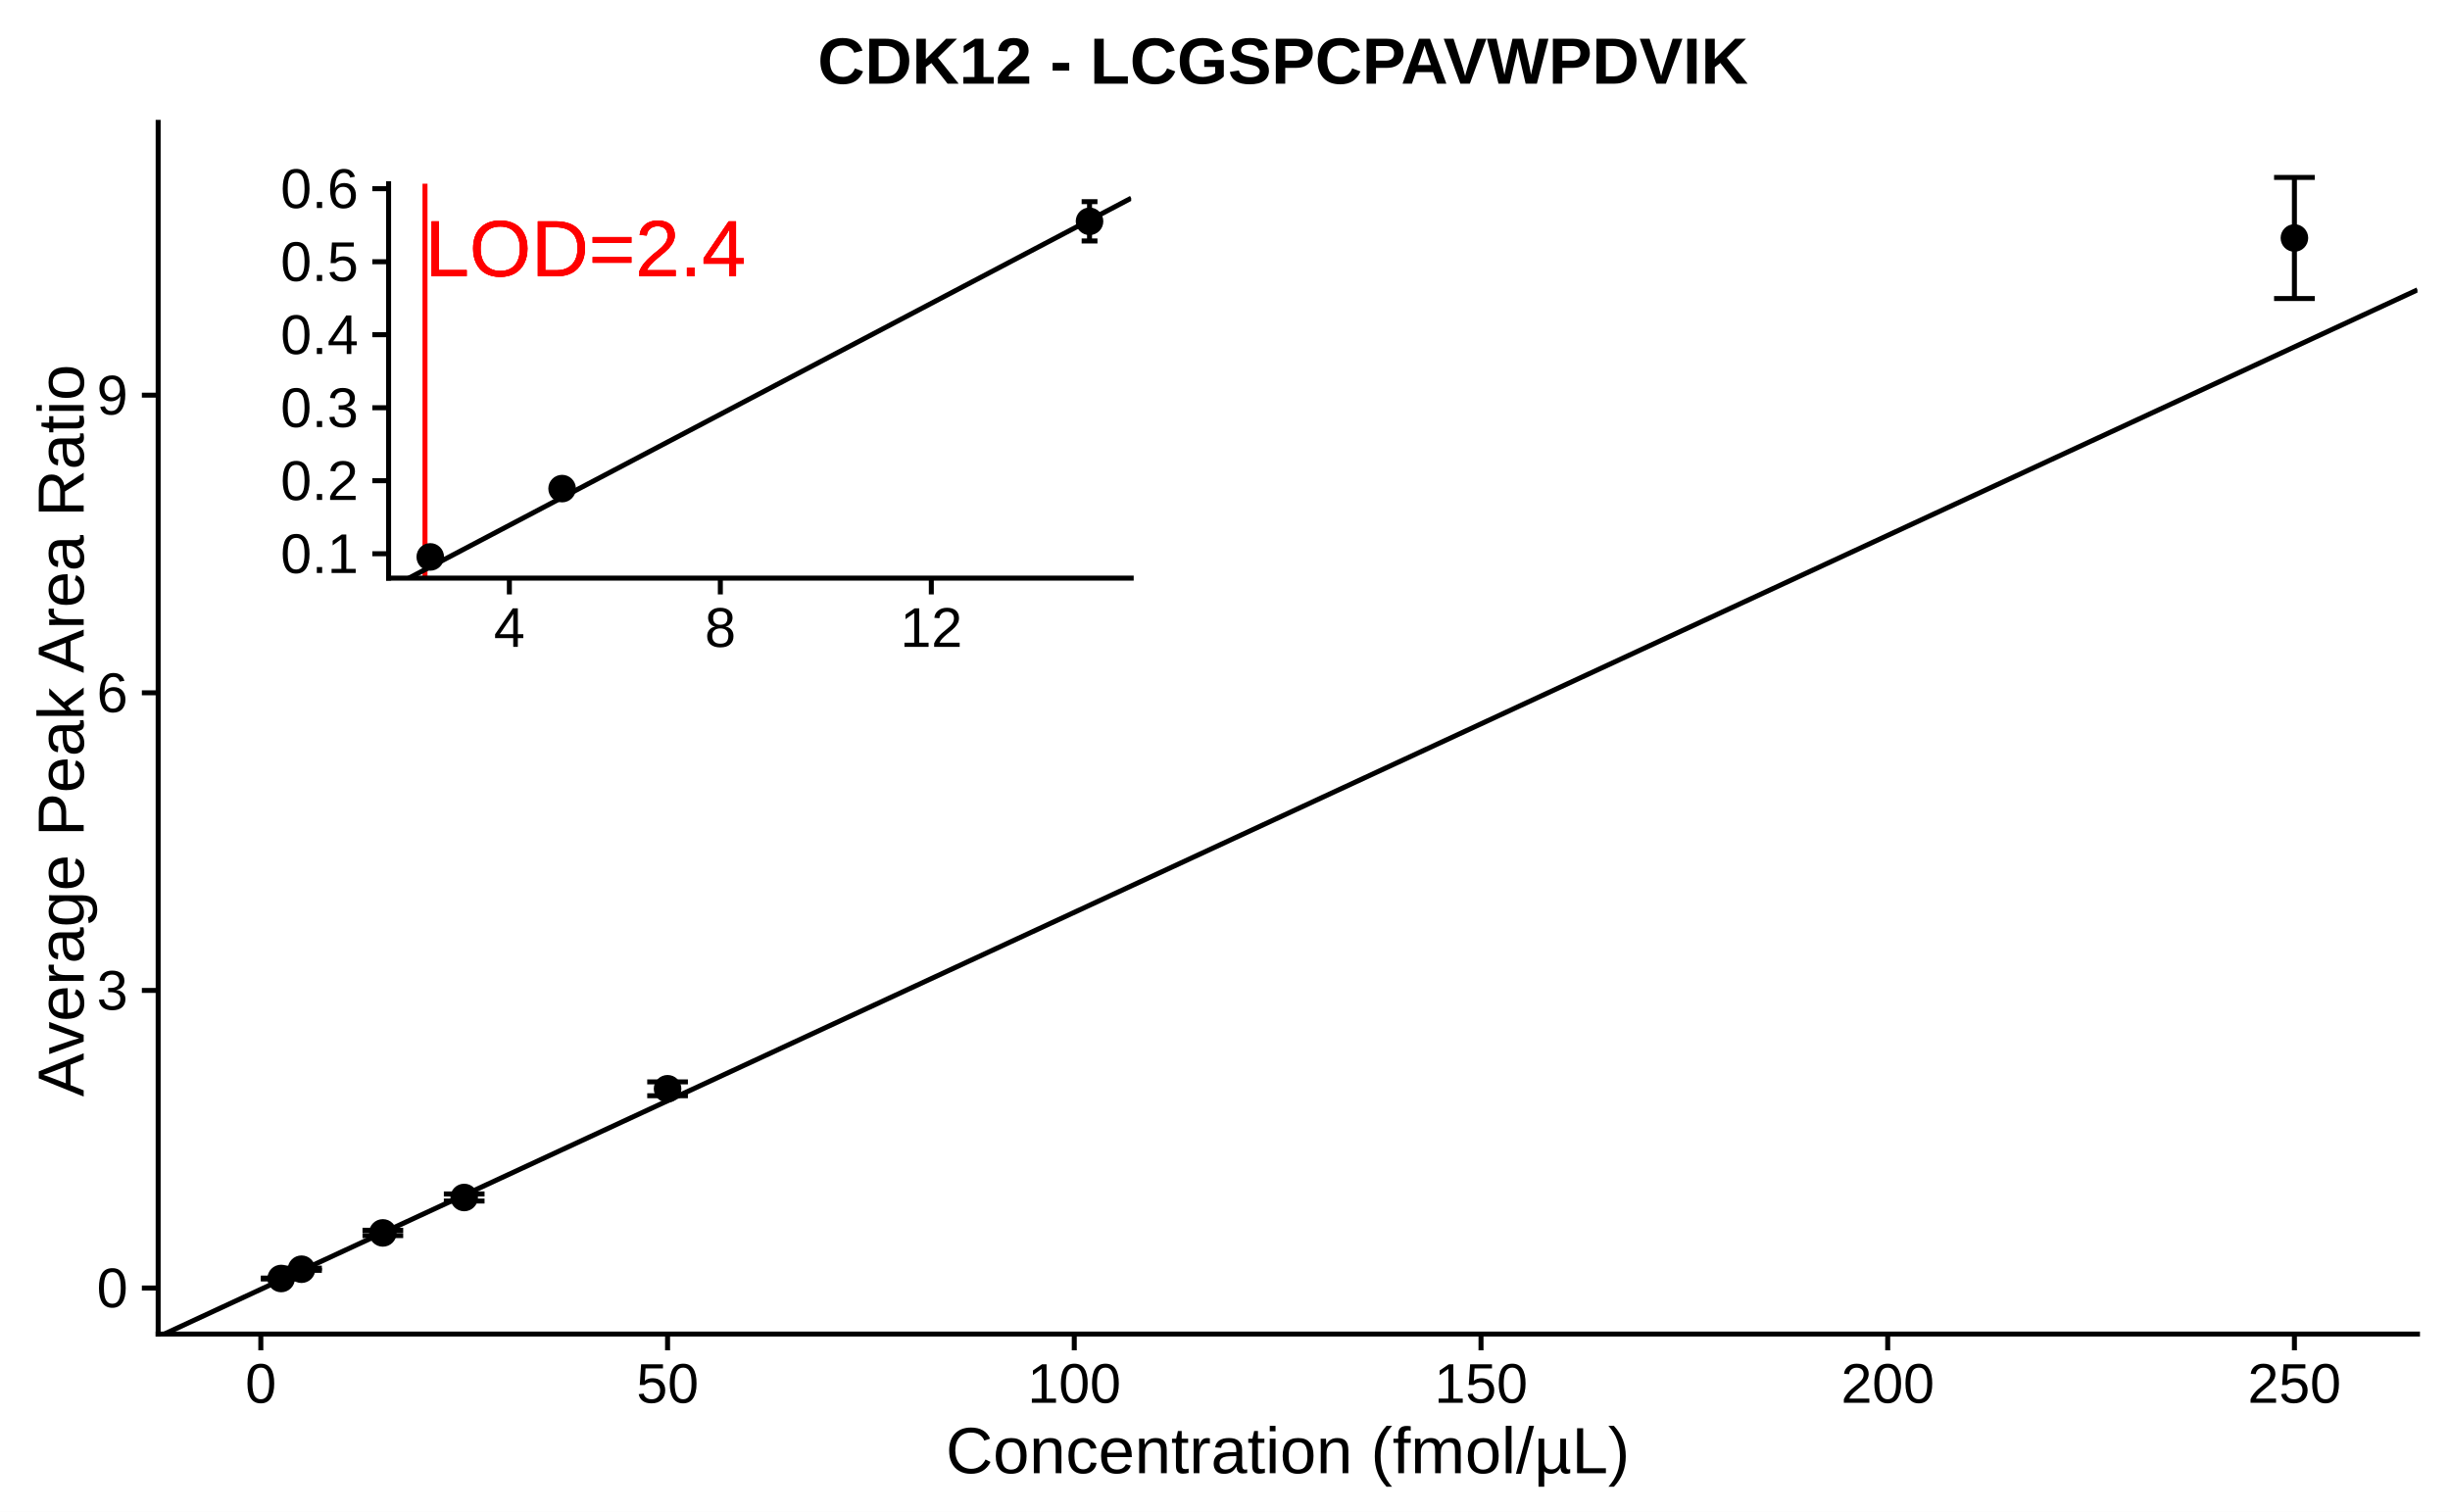
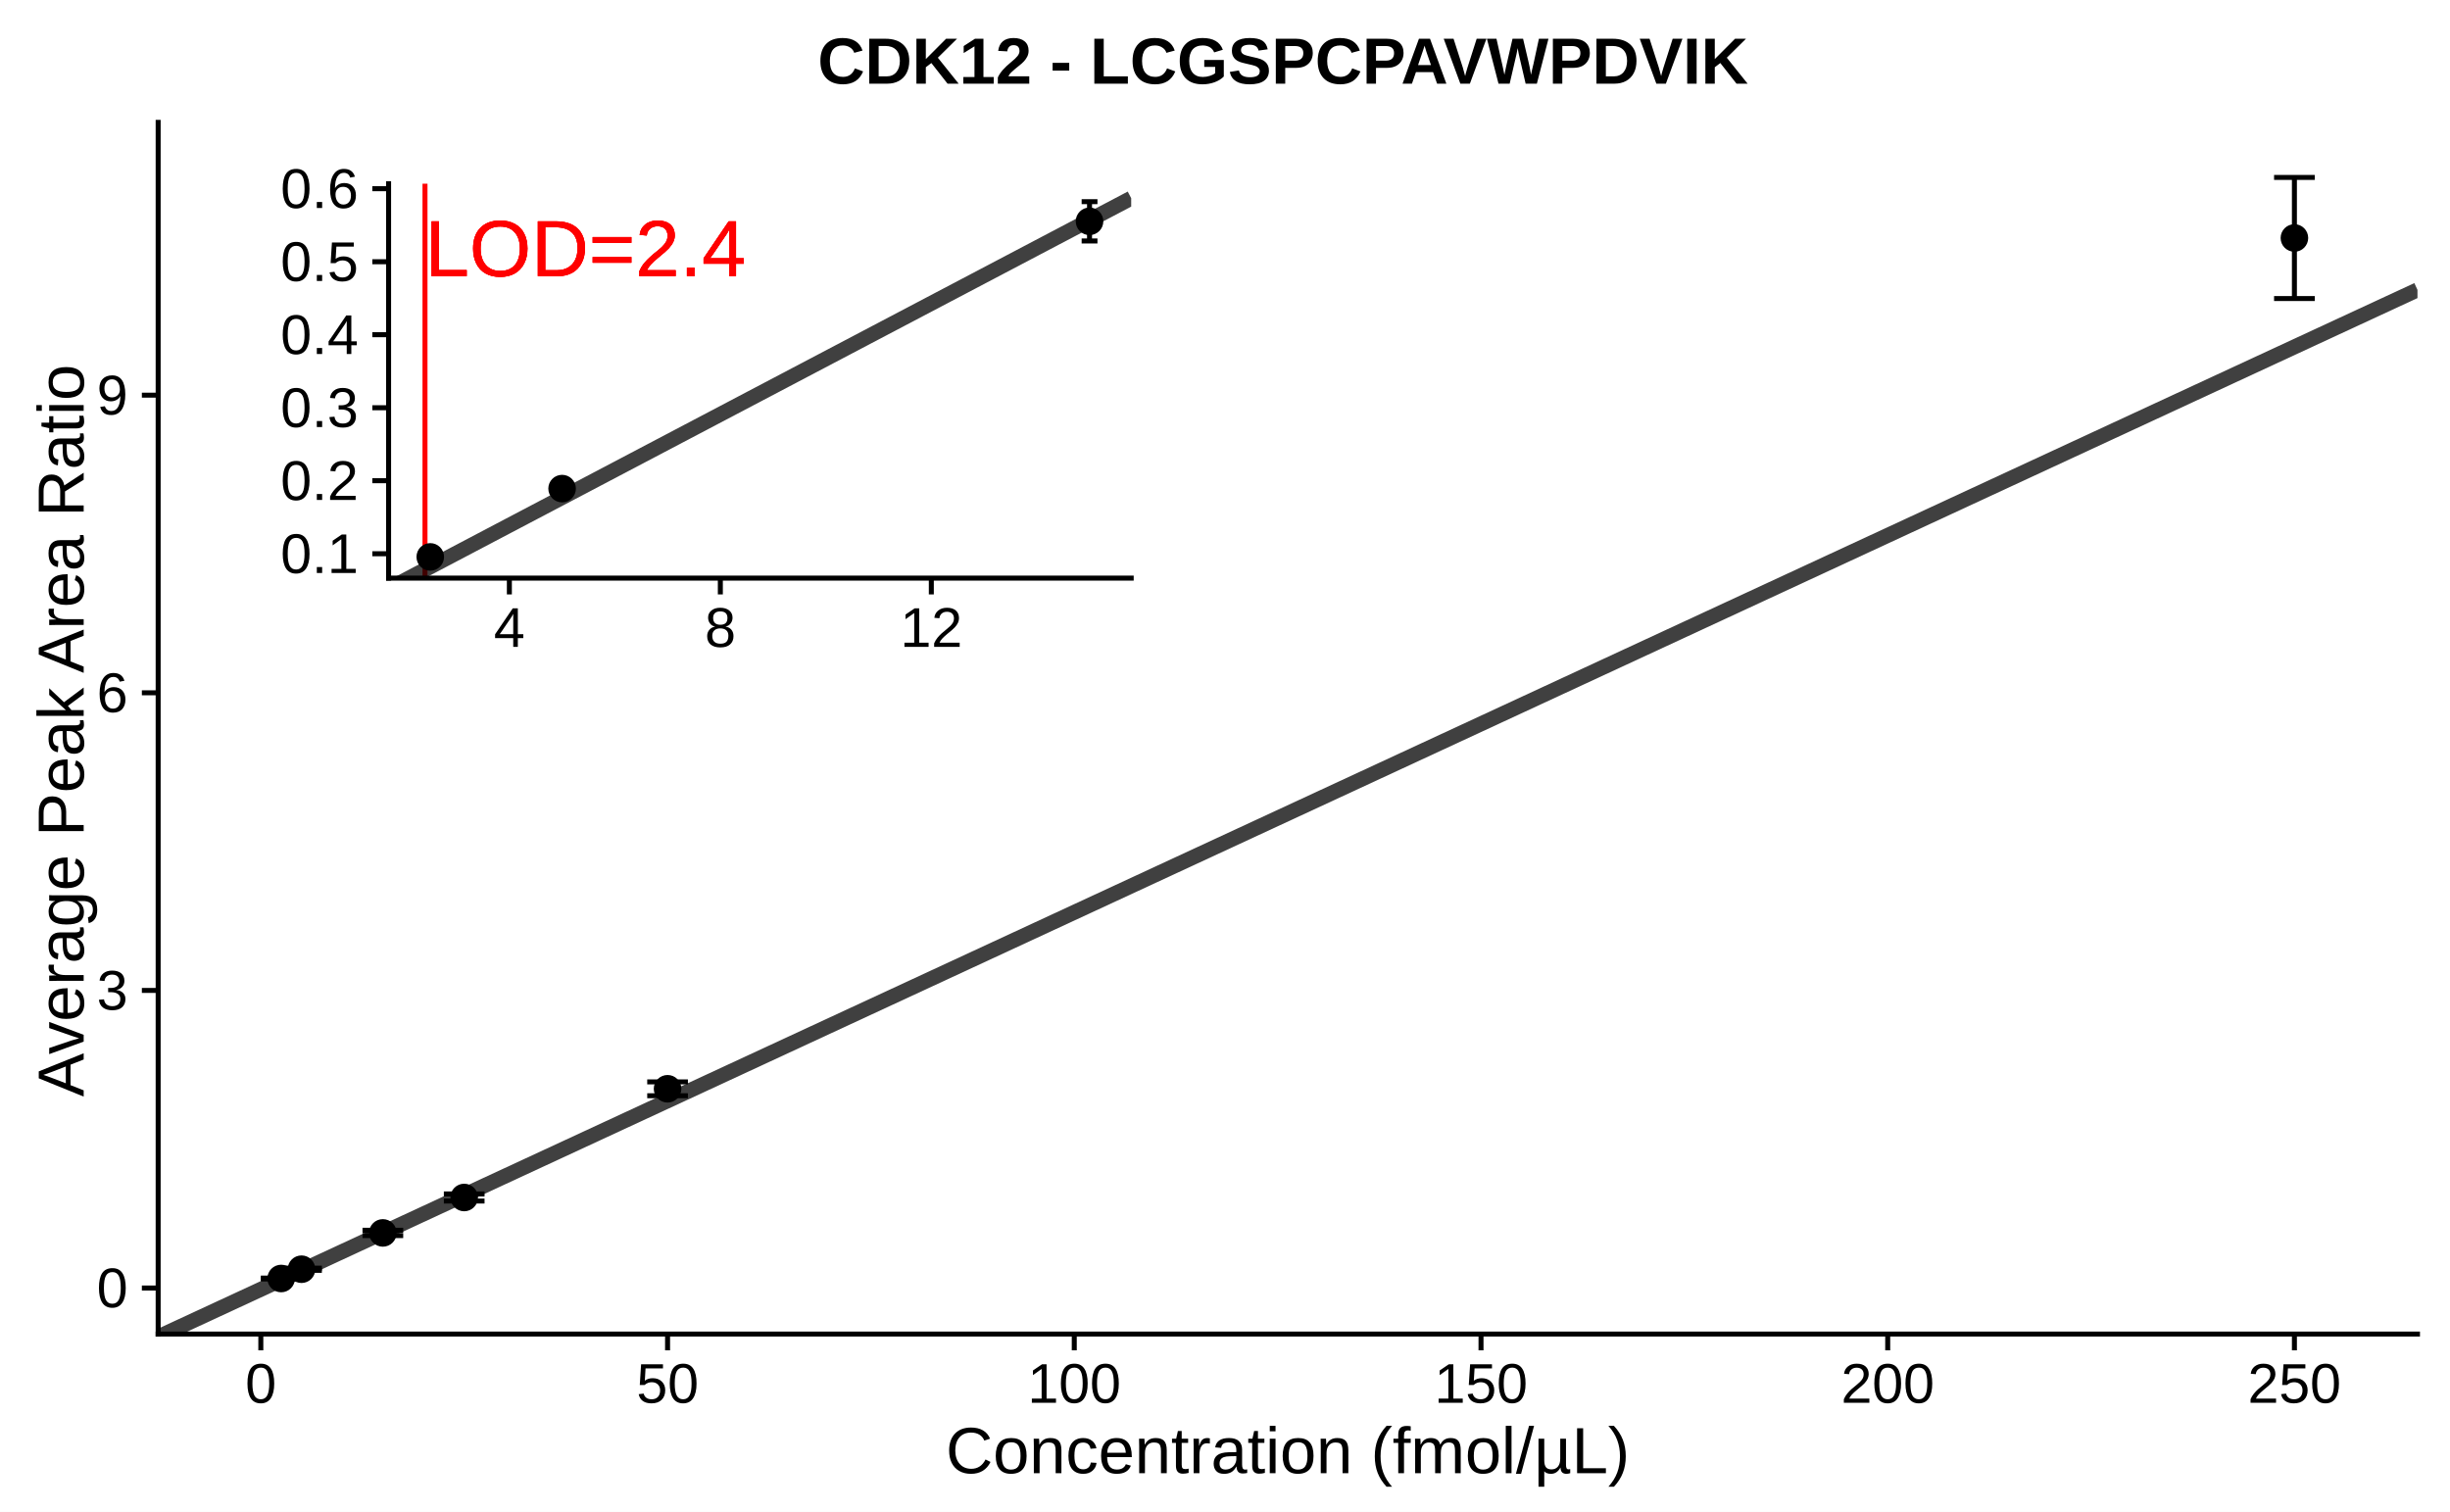
<svg xmlns="http://www.w3.org/2000/svg" viewBox="0 0 525.00 324.00">
  <defs>
    <style type="text/css">
    line, polyline, path, rect, circle {
      fill: none;
      stroke: #000000;
      stroke-linecap: round;
      stroke-linejoin: round;
      stroke-miterlimit: 10.00;
    }
  </style>
  </defs>
  <rect width="100%" height="100%" style="stroke: none; fill: #FFFFFF;" />
  <defs>
    <clipPath id="cpMzMuODg4fDUxOC4wMjZ8Mjg1Ljg5fDI2LjIxOTU=">
      <rect x="33.89" y="26.22" width="484.14" height="259.67" />
    </clipPath>
  </defs>
  <circle cx="60.25" cy="273.99" r="1.95pt" style="stroke-width: 0.71; fill: #000000;" clip-path="url(#cpMzMuODg4fDUxOC4wMjZ8Mjg1Ljg5fDI2LjIxOTU=)" />
  <circle cx="64.61" cy="272.00" r="1.95pt" style="stroke-width: 0.71; fill: #000000;" clip-path="url(#cpMzMuODg4fDUxOC4wMjZ8Mjg1Ljg5fDI2LjIxOTU=)" />
  <circle cx="82.04" cy="264.22" r="1.95pt" style="stroke-width: 0.71; fill: #000000;" clip-path="url(#cpMzMuODg4fDUxOC4wMjZ8Mjg1Ljg5fDI2LjIxOTU=)" />
  <circle cx="99.47" cy="256.63" r="1.95pt" style="stroke-width: 0.71; fill: #000000;" clip-path="url(#cpMzMuODg4fDUxOC4wMjZ8Mjg1Ljg5fDI2LjIxOTU=)" />
  <circle cx="143.05" cy="233.33" r="1.95pt" style="stroke-width: 0.71; fill: #000000;" clip-path="url(#cpMzMuODg4fDUxOC4wMjZ8Mjg1Ljg5fDI2LjIxOTU=)" />
  <circle cx="491.66" cy="51.00" r="1.95pt" style="stroke-width: 0.71; fill: #000000;" clip-path="url(#cpMzMuODg4fDUxOC4wMjZ8Mjg1Ljg5fDI2LjIxOTU=)" />
  <polyline points="55.89,273.90 64.61,273.90 " style="stroke-width: 1.07; stroke-linecap: butt;" clip-path="url(#cpMzMuODg4fDUxOC4wMjZ8Mjg1Ljg5fDI2LjIxOTU=)" />
  <polyline points="60.25,273.90 60.25,274.09 " style="stroke-width: 1.07; stroke-linecap: butt;" clip-path="url(#cpMzMuODg4fDUxOC4wMjZ8Mjg1Ljg5fDI2LjIxOTU=)" />
  <polyline points="55.89,274.09 64.61,274.09 " style="stroke-width: 1.07; stroke-linecap: butt;" clip-path="url(#cpMzMuODg4fDUxOC4wMjZ8Mjg1Ljg5fDI2LjIxOTU=)" />
  <polyline points="60.25,271.77 68.97,271.77 " style="stroke-width: 1.07; stroke-linecap: butt;" clip-path="url(#cpMzMuODg4fDUxOC4wMjZ8Mjg1Ljg5fDI2LjIxOTU=)" />
  <polyline points="64.61,271.77 64.61,272.24 " style="stroke-width: 1.07; stroke-linecap: butt;" clip-path="url(#cpMzMuODg4fDUxOC4wMjZ8Mjg1Ljg5fDI2LjIxOTU=)" />
  <polyline points="60.25,272.24 68.97,272.24 " style="stroke-width: 1.07; stroke-linecap: butt;" clip-path="url(#cpMzMuODg4fDUxOC4wMjZ8Mjg1Ljg5fDI2LjIxOTU=)" />
  <polyline points="77.68,263.65 86.40,263.65 " style="stroke-width: 1.07; stroke-linecap: butt;" clip-path="url(#cpMzMuODg4fDUxOC4wMjZ8Mjg1Ljg5fDI2LjIxOTU=)" />
  <polyline points="82.04,263.65 82.04,264.79 " style="stroke-width: 1.07; stroke-linecap: butt;" clip-path="url(#cpMzMuODg4fDUxOC4wMjZ8Mjg1Ljg5fDI2LjIxOTU=)" />
  <polyline points="77.68,264.79 86.40,264.79 " style="stroke-width: 1.07; stroke-linecap: butt;" clip-path="url(#cpMzMuODg4fDUxOC4wMjZ8Mjg1Ljg5fDI2LjIxOTU=)" />
  <polyline points="95.11,255.87 103.83,255.87 " style="stroke-width: 1.07; stroke-linecap: butt;" clip-path="url(#cpMzMuODg4fDUxOC4wMjZ8Mjg1Ljg5fDI2LjIxOTU=)" />
  <polyline points="99.47,255.87 99.47,257.39 " style="stroke-width: 1.07; stroke-linecap: butt;" clip-path="url(#cpMzMuODg4fDUxOC4wMjZ8Mjg1Ljg5fDI2LjIxOTU=)" />
  <polyline points="95.11,257.39 103.83,257.39 " style="stroke-width: 1.07; stroke-linecap: butt;" clip-path="url(#cpMzMuODg4fDUxOC4wMjZ8Mjg1Ljg5fDI2LjIxOTU=)" />
  <polyline points="138.69,231.85 147.41,231.85 " style="stroke-width: 1.07; stroke-linecap: butt;" clip-path="url(#cpMzMuODg4fDUxOC4wMjZ8Mjg1Ljg5fDI2LjIxOTU=)" />
  <polyline points="143.05,231.85 143.05,234.82 " style="stroke-width: 1.07; stroke-linecap: butt;" clip-path="url(#cpMzMuODg4fDUxOC4wMjZ8Mjg1Ljg5fDI2LjIxOTU=)" />
  <polyline points="138.69,234.82 147.41,234.82 " style="stroke-width: 1.07; stroke-linecap: butt;" clip-path="url(#cpMzMuODg4fDUxOC4wMjZ8Mjg1Ljg5fDI2LjIxOTU=)" />
  <polyline points="487.30,38.02 496.02,38.02 " style="stroke-width: 1.07; stroke-linecap: butt;" clip-path="url(#cpMzMuODg4fDUxOC4wMjZ8Mjg1Ljg5fDI2LjIxOTU=)" />
  <polyline points="491.66,38.02 491.66,63.98 " style="stroke-width: 1.07; stroke-linecap: butt;" clip-path="url(#cpMzMuODg4fDUxOC4wMjZ8Mjg1Ljg5fDI2LjIxOTU=)" />
  <polyline points="487.30,63.98 496.02,63.98 " style="stroke-width: 1.07; stroke-linecap: butt;" clip-path="url(#cpMzMuODg4fDUxOC4wMjZ8Mjg1Ljg5fDI2LjIxOTU=)" />
-   <line x1="33.89" y1="286.50" x2="518.03" y2="62.12" style="stroke-width: 1.07; stroke-linecap: butt;" clip-path="url(#cpMzMuODg4fDUxOC4wMjZ8Mjg1Ljg5fDI2LjIxOTU=)" />
+   <line x1="33.89" y1="286.50" x2="518.03" y2="62.12" style="stroke-width: 3.20; stroke: #000000; stroke-opacity: 0.75; stroke-linecap: butt;" clip-path="url(#cpMzMuODg4fDUxOC4wMjZ8Mjg1Ljg5fDI2LjIxOTU=)" />
  <defs>
    <clipPath id="cpMHw1MjV8MzI0fDA=">
      <rect x="0.00" y="0.00" width="525.00" height="324.00" />
    </clipPath>
  </defs>
  <polyline points="33.89,285.89 33.89,26.22 " style="stroke-width: 1.07; stroke-linecap: square;" clip-path="url(#cpMHw1MjV8MzI0fDA=)" />
  <g clip-path="url(#cpMHw1MjV8MzI0fDA=)">
    <text x="20.74" y="280.15" style="font-size: 12.00px; font-family: Liberation Sans;" textLength="6.67px" lengthAdjust="spacingAndGlyphs">0</text>
  </g>
  <g clip-path="url(#cpMHw1MjV8MzI0fDA=)">
    <text x="20.74" y="216.38" style="font-size: 12.00px; font-family: Liberation Sans;" textLength="6.67px" lengthAdjust="spacingAndGlyphs">3</text>
  </g>
  <g clip-path="url(#cpMHw1MjV8MzI0fDA=)">
    <text x="20.74" y="152.60" style="font-size: 12.00px; font-family: Liberation Sans;" textLength="6.67px" lengthAdjust="spacingAndGlyphs">6</text>
  </g>
  <g clip-path="url(#cpMHw1MjV8MzI0fDA=)">
    <text x="20.74" y="88.82" style="font-size: 12.00px; font-family: Liberation Sans;" textLength="6.67px" lengthAdjust="spacingAndGlyphs">9</text>
  </g>
  <polyline points="30.40,276.03 33.89,276.03 " style="stroke-width: 1.07; stroke-linecap: butt;" clip-path="url(#cpMHw1MjV8MzI0fDA=)" />
  <polyline points="30.40,212.25 33.89,212.25 " style="stroke-width: 1.07; stroke-linecap: butt;" clip-path="url(#cpMHw1MjV8MzI0fDA=)" />
  <polyline points="30.40,148.47 33.89,148.47 " style="stroke-width: 1.07; stroke-linecap: butt;" clip-path="url(#cpMHw1MjV8MzI0fDA=)" />
  <polyline points="30.40,84.69 33.89,84.69 " style="stroke-width: 1.07; stroke-linecap: butt;" clip-path="url(#cpMHw1MjV8MzI0fDA=)" />
  <polyline points="33.89,285.89 518.03,285.89 " style="stroke-width: 1.07; stroke-linecap: square;" clip-path="url(#cpMHw1MjV8MzI0fDA=)" />
  <polyline points="55.89,289.38 55.89,285.89 " style="stroke-width: 1.07; stroke-linecap: butt;" clip-path="url(#cpMHw1MjV8MzI0fDA=)" />
  <polyline points="143.05,289.38 143.05,285.89 " style="stroke-width: 1.07; stroke-linecap: butt;" clip-path="url(#cpMHw1MjV8MzI0fDA=)" />
  <polyline points="230.20,289.38 230.20,285.89 " style="stroke-width: 1.07; stroke-linecap: butt;" clip-path="url(#cpMHw1MjV8MzI0fDA=)" />
  <polyline points="317.36,289.38 317.36,285.89 " style="stroke-width: 1.07; stroke-linecap: butt;" clip-path="url(#cpMHw1MjV8MzI0fDA=)" />
  <polyline points="404.51,289.38 404.51,285.89 " style="stroke-width: 1.07; stroke-linecap: butt;" clip-path="url(#cpMHw1MjV8MzI0fDA=)" />
  <polyline points="491.66,289.38 491.66,285.89 " style="stroke-width: 1.07; stroke-linecap: butt;" clip-path="url(#cpMHw1MjV8MzI0fDA=)" />
  <g clip-path="url(#cpMHw1MjV8MzI0fDA=)">
    <text x="52.56" y="300.62" style="font-size: 12.00px; font-family: Liberation Sans;" textLength="6.67px" lengthAdjust="spacingAndGlyphs">0</text>
  </g>
  <g clip-path="url(#cpMHw1MjV8MzI0fDA=)">
    <text x="136.38" y="300.62" style="font-size: 12.00px; font-family: Liberation Sans;" textLength="13.35px" lengthAdjust="spacingAndGlyphs">50</text>
  </g>
  <g clip-path="url(#cpMHw1MjV8MzI0fDA=)">
    <text x="220.19" y="300.62" style="font-size: 12.00px; font-family: Liberation Sans;" textLength="20.02px" lengthAdjust="spacingAndGlyphs">100</text>
  </g>
  <g clip-path="url(#cpMHw1MjV8MzI0fDA=)">
    <text x="307.35" y="300.62" style="font-size: 12.00px; font-family: Liberation Sans;" textLength="20.02px" lengthAdjust="spacingAndGlyphs">150</text>
  </g>
  <g clip-path="url(#cpMHw1MjV8MzI0fDA=)">
    <text x="394.50" y="300.62" style="font-size: 12.00px; font-family: Liberation Sans;" textLength="20.02px" lengthAdjust="spacingAndGlyphs">200</text>
  </g>
  <g clip-path="url(#cpMHw1MjV8MzI0fDA=)">
    <text x="481.65" y="300.62" style="font-size: 12.00px; font-family: Liberation Sans;" textLength="20.02px" lengthAdjust="spacingAndGlyphs">250</text>
  </g>
  <g clip-path="url(#cpMHw1MjV8MzI0fDA=)">
    <text x="202.67" y="315.71" style="font-size: 14.00px; font-family: Liberation Sans;" textLength="146.57px" lengthAdjust="spacingAndGlyphs">Concentration (fmol/µL)</text>
  </g>
  <g clip-path="url(#cpMHw1MjV8MzI0fDA=)">
    <text transform="translate(17.93,235.04) rotate(-90)" style="font-size: 14.00px; font-family: Liberation Sans;" textLength="157.98px" lengthAdjust="spacingAndGlyphs">Average Peak Area Ratio</text>
  </g>
  <g clip-path="url(#cpMHw1MjV8MzI0fDA=)">
    <text x="175.22" y="17.93" style="font-size: 14.00px; font-weight: bold; font-family: Liberation Sans;" textLength="201.47px" lengthAdjust="spacingAndGlyphs">CDK12 - LCGSPCPAVWPDVIK</text>
  </g>
  <defs>
    <clipPath id="cpMzkuMzc1fDI0OS4zNzV8MTYyfDMyLjQ=">
      <rect x="39.38" y="32.40" width="210.00" height="129.60" />
    </clipPath>
  </defs>
  <defs>
    <clipPath id="cpMHw1MjV8MzI0fDA=">
      <rect x="0.00" y="0.00" width="525.00" height="324.00" />
    </clipPath>
  </defs>
  <defs>
    <clipPath id="cpODMuMjY5MnwyNDIuNDAxfDEyMy44OXwzOS4zNzM4">
      <rect x="83.27" y="39.37" width="159.13" height="84.52" />
    </clipPath>
  </defs>
  <line x1="91.07" y1="123.89" x2="91.07" y2="39.37" style="stroke-width: 1.07; stroke: #FF0000; stroke-linecap: butt;" clip-path="url(#cpODMuMjY5MnwyNDIuNDAxfDEyMy44OXwzOS4zNzM4)" />
  <g clip-path="url(#cpODMuMjY5MnwyNDIuNDAxfDEyMy44OXwzOS4zNzM4)">
    <text x="91.07" y="59.18" style="font-size: 17.07px; fill: #FF0000; font-family: Liberation Sans;" textLength="68.80px" lengthAdjust="spacingAndGlyphs">LOD=2.4</text>
  </g>
  <g clip-path="url(#cpODMuMjY5MnwyNDIuNDAxfDEyMy44OXwzOS4zNzM4)">
    <text x="91.07" y="59.18" style="font-size: 17.07px; fill: #FF0000; font-family: Liberation Sans;" textLength="68.80px" lengthAdjust="spacingAndGlyphs">LOD=2.4</text>
  </g>
  <g clip-path="url(#cpODMuMjY5MnwyNDIuNDAxfDEyMy44OXwzOS4zNzM4)">
    <text x="91.07" y="59.18" style="font-size: 17.07px; fill: #FF0000; font-family: Liberation Sans;" textLength="68.80px" lengthAdjust="spacingAndGlyphs">LOD=2.4</text>
  </g>
  <circle cx="92.20" cy="119.35" r="1.95pt" style="stroke-width: 0.71; fill: #000000;" clip-path="url(#cpODMuMjY5MnwyNDIuNDAxfDEyMy44OXwzOS4zNzM4)" />
  <circle cx="120.45" cy="104.71" r="1.95pt" style="stroke-width: 0.71; fill: #000000;" clip-path="url(#cpODMuMjY5MnwyNDIuNDAxfDEyMy44OXwzOS4zNzM4)" />
  <circle cx="233.47" cy="47.43" r="1.95pt" style="stroke-width: 0.71; fill: #000000;" clip-path="url(#cpODMuMjY5MnwyNDIuNDAxfDEyMy44OXwzOS4zNzM4)" />
  <polyline points="90.50,118.66 93.89,118.66 " style="stroke-width: 1.07; stroke-linecap: butt;" clip-path="url(#cpODMuMjY5MnwyNDIuNDAxfDEyMy44OXwzOS4zNzM4)" />
  <polyline points="92.20,118.66 92.20,120.05 " style="stroke-width: 1.07; stroke-linecap: butt;" clip-path="url(#cpODMuMjY5MnwyNDIuNDAxfDEyMy44OXwzOS4zNzM4)" />
  <polyline points="90.50,120.05 93.89,120.05 " style="stroke-width: 1.07; stroke-linecap: butt;" clip-path="url(#cpODMuMjY5MnwyNDIuNDAxfDEyMy44OXwzOS4zNzM4)" />
  <polyline points="118.76,102.98 122.15,102.98 " style="stroke-width: 1.07; stroke-linecap: butt;" clip-path="url(#cpODMuMjY5MnwyNDIuNDAxfDEyMy44OXwzOS4zNzM4)" />
  <polyline points="120.45,102.98 120.45,106.43 " style="stroke-width: 1.07; stroke-linecap: butt;" clip-path="url(#cpODMuMjY5MnwyNDIuNDAxfDEyMy44OXwzOS4zNzM4)" />
  <polyline points="118.76,106.43 122.15,106.43 " style="stroke-width: 1.07; stroke-linecap: butt;" clip-path="url(#cpODMuMjY5MnwyNDIuNDAxfDEyMy44OXwzOS4zNzM4)" />
  <polyline points="231.78,43.22 235.17,43.22 " style="stroke-width: 1.07; stroke-linecap: butt;" clip-path="url(#cpODMuMjY5MnwyNDIuNDAxfDEyMy44OXwzOS4zNzM4)" />
  <polyline points="233.47,43.22 233.47,51.64 " style="stroke-width: 1.07; stroke-linecap: butt;" clip-path="url(#cpODMuMjY5MnwyNDIuNDAxfDEyMy44OXwzOS4zNzM4)" />
  <polyline points="231.78,51.64 235.17,51.64 " style="stroke-width: 1.07; stroke-linecap: butt;" clip-path="url(#cpODMuMjY5MnwyNDIuNDAxfDEyMy44OXwzOS4zNzM4)" />
-   <line x1="83.27" y1="126.18" x2="242.40" y2="42.47" style="stroke-width: 1.07; stroke-linecap: butt;" clip-path="url(#cpODMuMjY5MnwyNDIuNDAxfDEyMy44OXwzOS4zNzM4)" />
+   <line x1="83.27" y1="126.18" x2="242.40" y2="42.47" style="stroke-width: 3.20; stroke: #000000; stroke-opacity: 0.75; stroke-linecap: butt;" clip-path="url(#cpODMuMjY5MnwyNDIuNDAxfDEyMy44OXwzOS4zNzM4)" />
  <defs>
    <clipPath id="cpMHw1MjV8MzI0fDA=">
      <rect x="0.00" y="0.00" width="525.00" height="324.00" />
    </clipPath>
  </defs>
  <polyline points="83.27,123.89 83.27,39.37 " style="stroke-width: 1.07; stroke-linecap: square;" clip-path="url(#cpMHw1MjV8MzI0fDA=)" />
  <g clip-path="url(#cpMHw1MjV8MzI0fDA=)">
    <text x="60.12" y="122.80" style="font-size: 12.00px; font-family: Liberation Sans;" textLength="16.68px" lengthAdjust="spacingAndGlyphs">0.1</text>
  </g>
  <g clip-path="url(#cpMHw1MjV8MzI0fDA=)">
    <text x="60.12" y="107.15" style="font-size: 12.00px; font-family: Liberation Sans;" textLength="16.68px" lengthAdjust="spacingAndGlyphs">0.2</text>
  </g>
  <g clip-path="url(#cpMHw1MjV8MzI0fDA=)">
    <text x="60.12" y="91.51" style="font-size: 12.00px; font-family: Liberation Sans;" textLength="16.68px" lengthAdjust="spacingAndGlyphs">0.3</text>
  </g>
  <g clip-path="url(#cpMHw1MjV8MzI0fDA=)">
    <text x="60.12" y="75.86" style="font-size: 12.00px; font-family: Liberation Sans;" textLength="16.68px" lengthAdjust="spacingAndGlyphs">0.4</text>
  </g>
  <g clip-path="url(#cpMHw1MjV8MzI0fDA=)">
    <text x="60.12" y="60.21" style="font-size: 12.00px; font-family: Liberation Sans;" textLength="16.68px" lengthAdjust="spacingAndGlyphs">0.5</text>
  </g>
  <g clip-path="url(#cpMHw1MjV8MzI0fDA=)">
    <text x="60.12" y="44.57" style="font-size: 12.00px; font-family: Liberation Sans;" textLength="16.68px" lengthAdjust="spacingAndGlyphs">0.6</text>
  </g>
  <polyline points="79.78,118.67 83.27,118.67 " style="stroke-width: 1.07; stroke-linecap: butt;" clip-path="url(#cpMHw1MjV8MzI0fDA=)" />
  <polyline points="79.78,103.02 83.27,103.02 " style="stroke-width: 1.07; stroke-linecap: butt;" clip-path="url(#cpMHw1MjV8MzI0fDA=)" />
  <polyline points="79.78,87.38 83.27,87.38 " style="stroke-width: 1.07; stroke-linecap: butt;" clip-path="url(#cpMHw1MjV8MzI0fDA=)" />
  <polyline points="79.78,71.73 83.27,71.73 " style="stroke-width: 1.07; stroke-linecap: butt;" clip-path="url(#cpMHw1MjV8MzI0fDA=)" />
  <polyline points="79.78,56.09 83.27,56.09 " style="stroke-width: 1.07; stroke-linecap: butt;" clip-path="url(#cpMHw1MjV8MzI0fDA=)" />
  <polyline points="79.78,40.44 83.27,40.44 " style="stroke-width: 1.07; stroke-linecap: butt;" clip-path="url(#cpMHw1MjV8MzI0fDA=)" />
  <polyline points="83.27,123.89 242.40,123.89 " style="stroke-width: 1.07; stroke-linecap: square;" clip-path="url(#cpMHw1MjV8MzI0fDA=)" />
  <polyline points="109.15,127.38 109.15,123.89 " style="stroke-width: 1.07; stroke-linecap: butt;" clip-path="url(#cpMHw1MjV8MzI0fDA=)" />
  <polyline points="154.36,127.38 154.36,123.89 " style="stroke-width: 1.07; stroke-linecap: butt;" clip-path="url(#cpMHw1MjV8MzI0fDA=)" />
  <polyline points="199.57,127.38 199.57,123.89 " style="stroke-width: 1.07; stroke-linecap: butt;" clip-path="url(#cpMHw1MjV8MzI0fDA=)" />
  <g clip-path="url(#cpMHw1MjV8MzI0fDA=)">
    <text x="105.81" y="138.62" style="font-size: 12.00px; font-family: Liberation Sans;" textLength="6.67px" lengthAdjust="spacingAndGlyphs">4</text>
  </g>
  <g clip-path="url(#cpMHw1MjV8MzI0fDA=)">
    <text x="151.02" y="138.62" style="font-size: 12.00px; font-family: Liberation Sans;" textLength="6.67px" lengthAdjust="spacingAndGlyphs">8</text>
  </g>
  <g clip-path="url(#cpMHw1MjV8MzI0fDA=)">
    <text x="192.89" y="138.62" style="font-size: 12.00px; font-family: Liberation Sans;" textLength="13.35px" lengthAdjust="spacingAndGlyphs">12</text>
  </g>
</svg>
